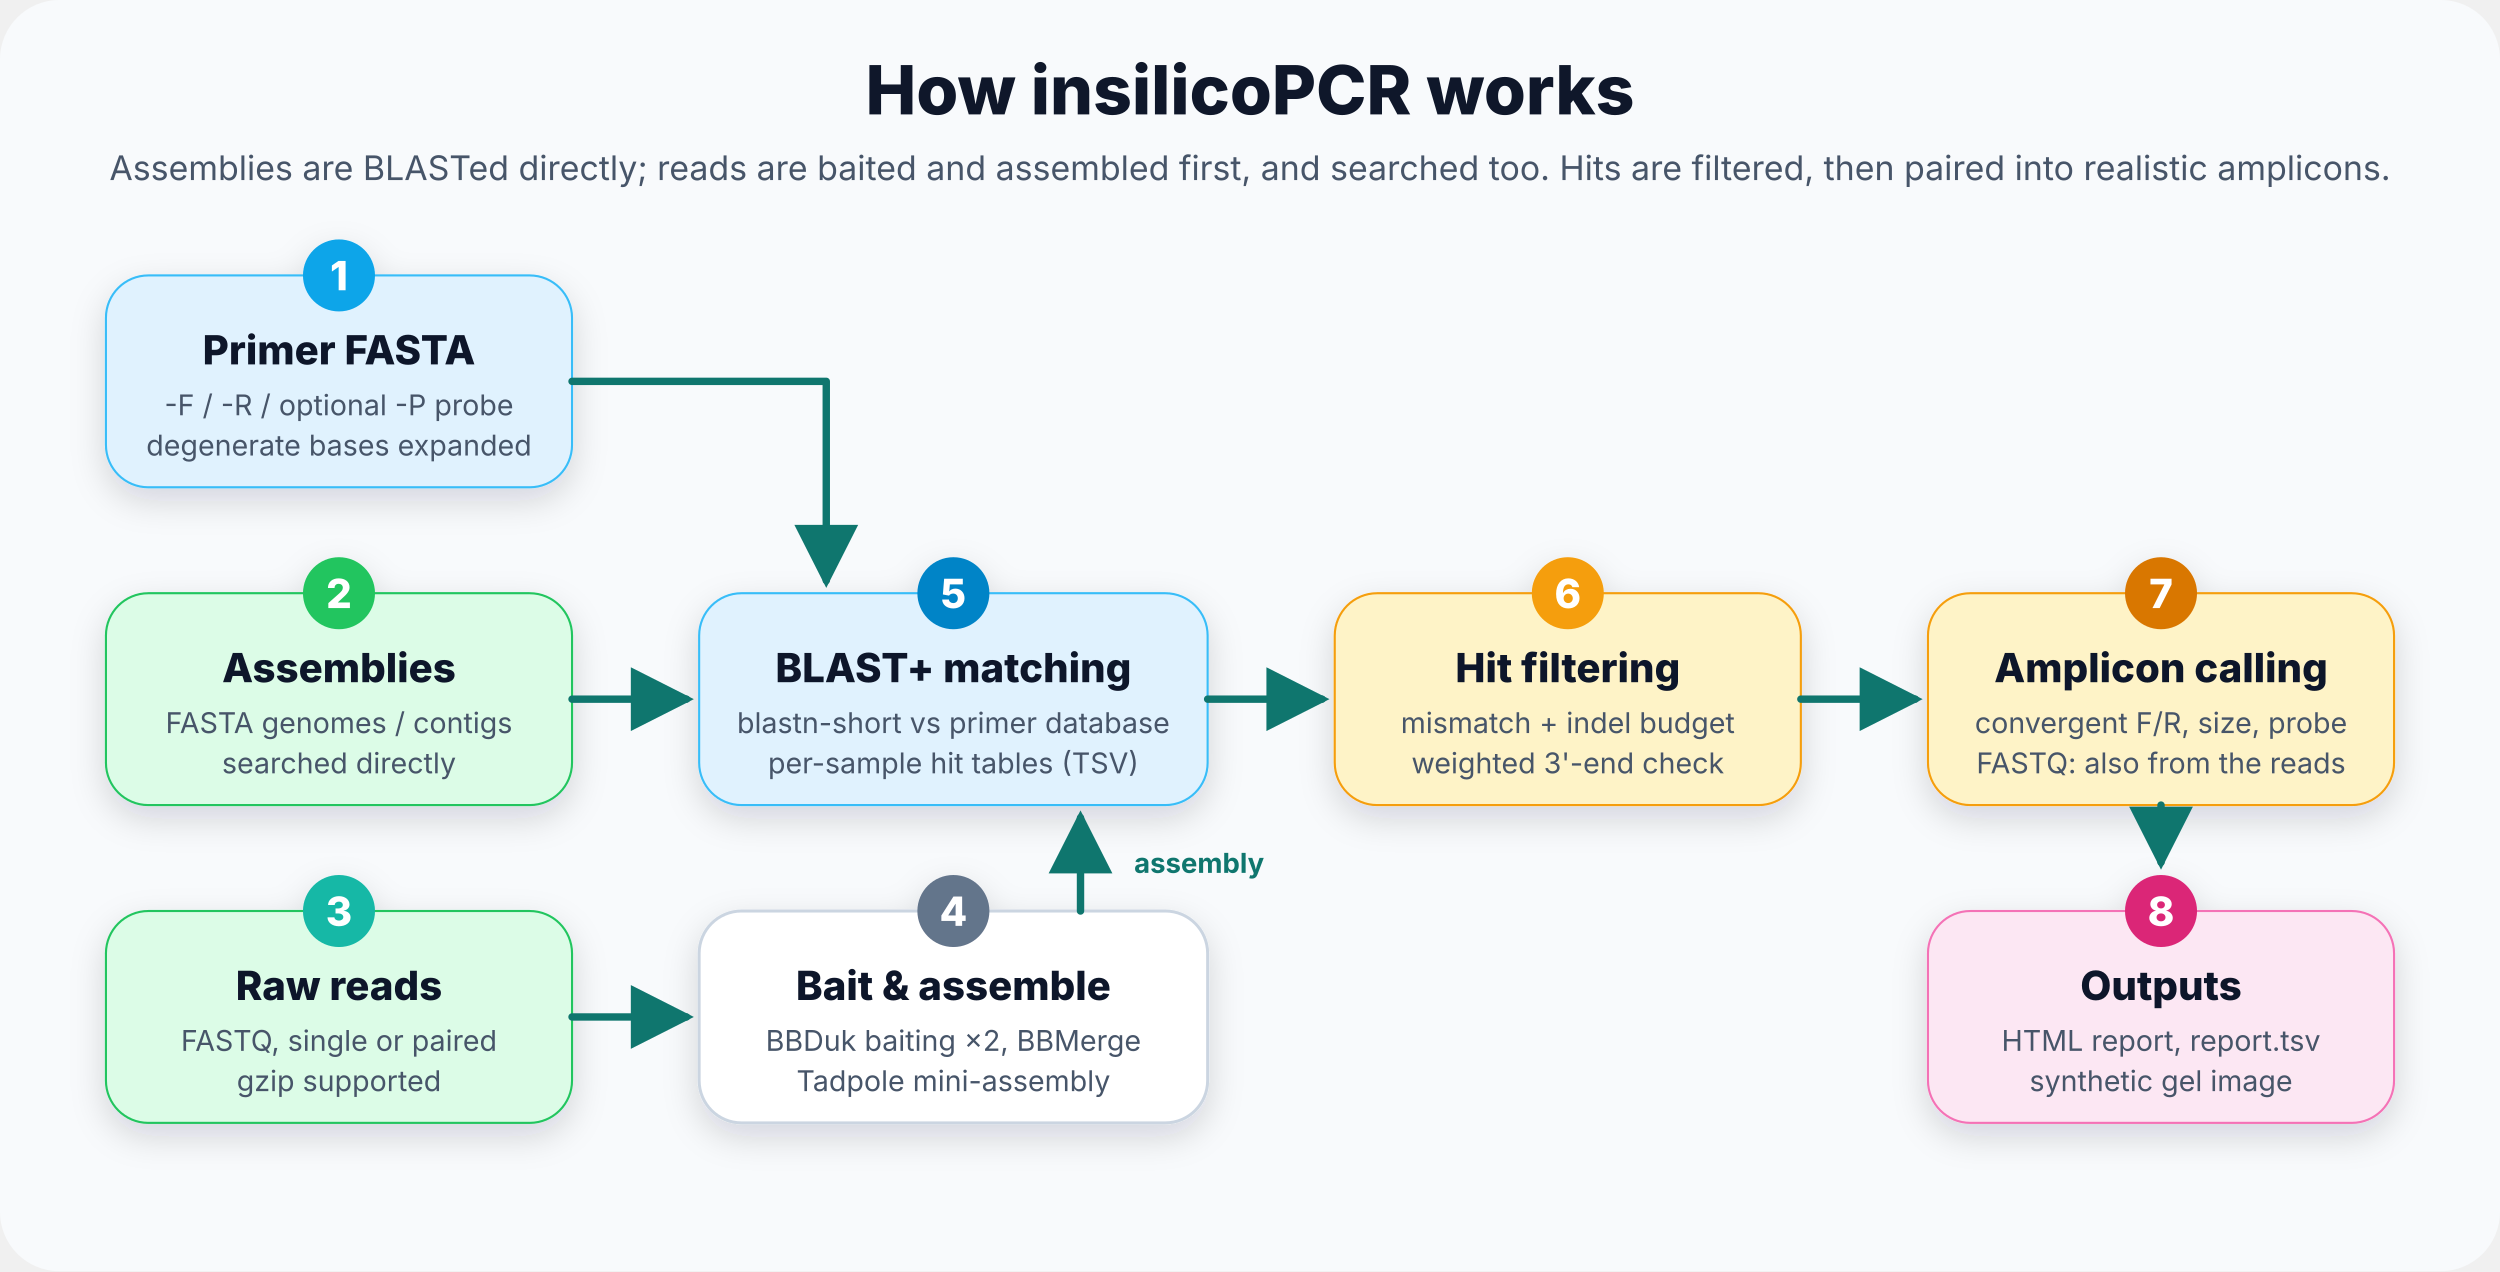
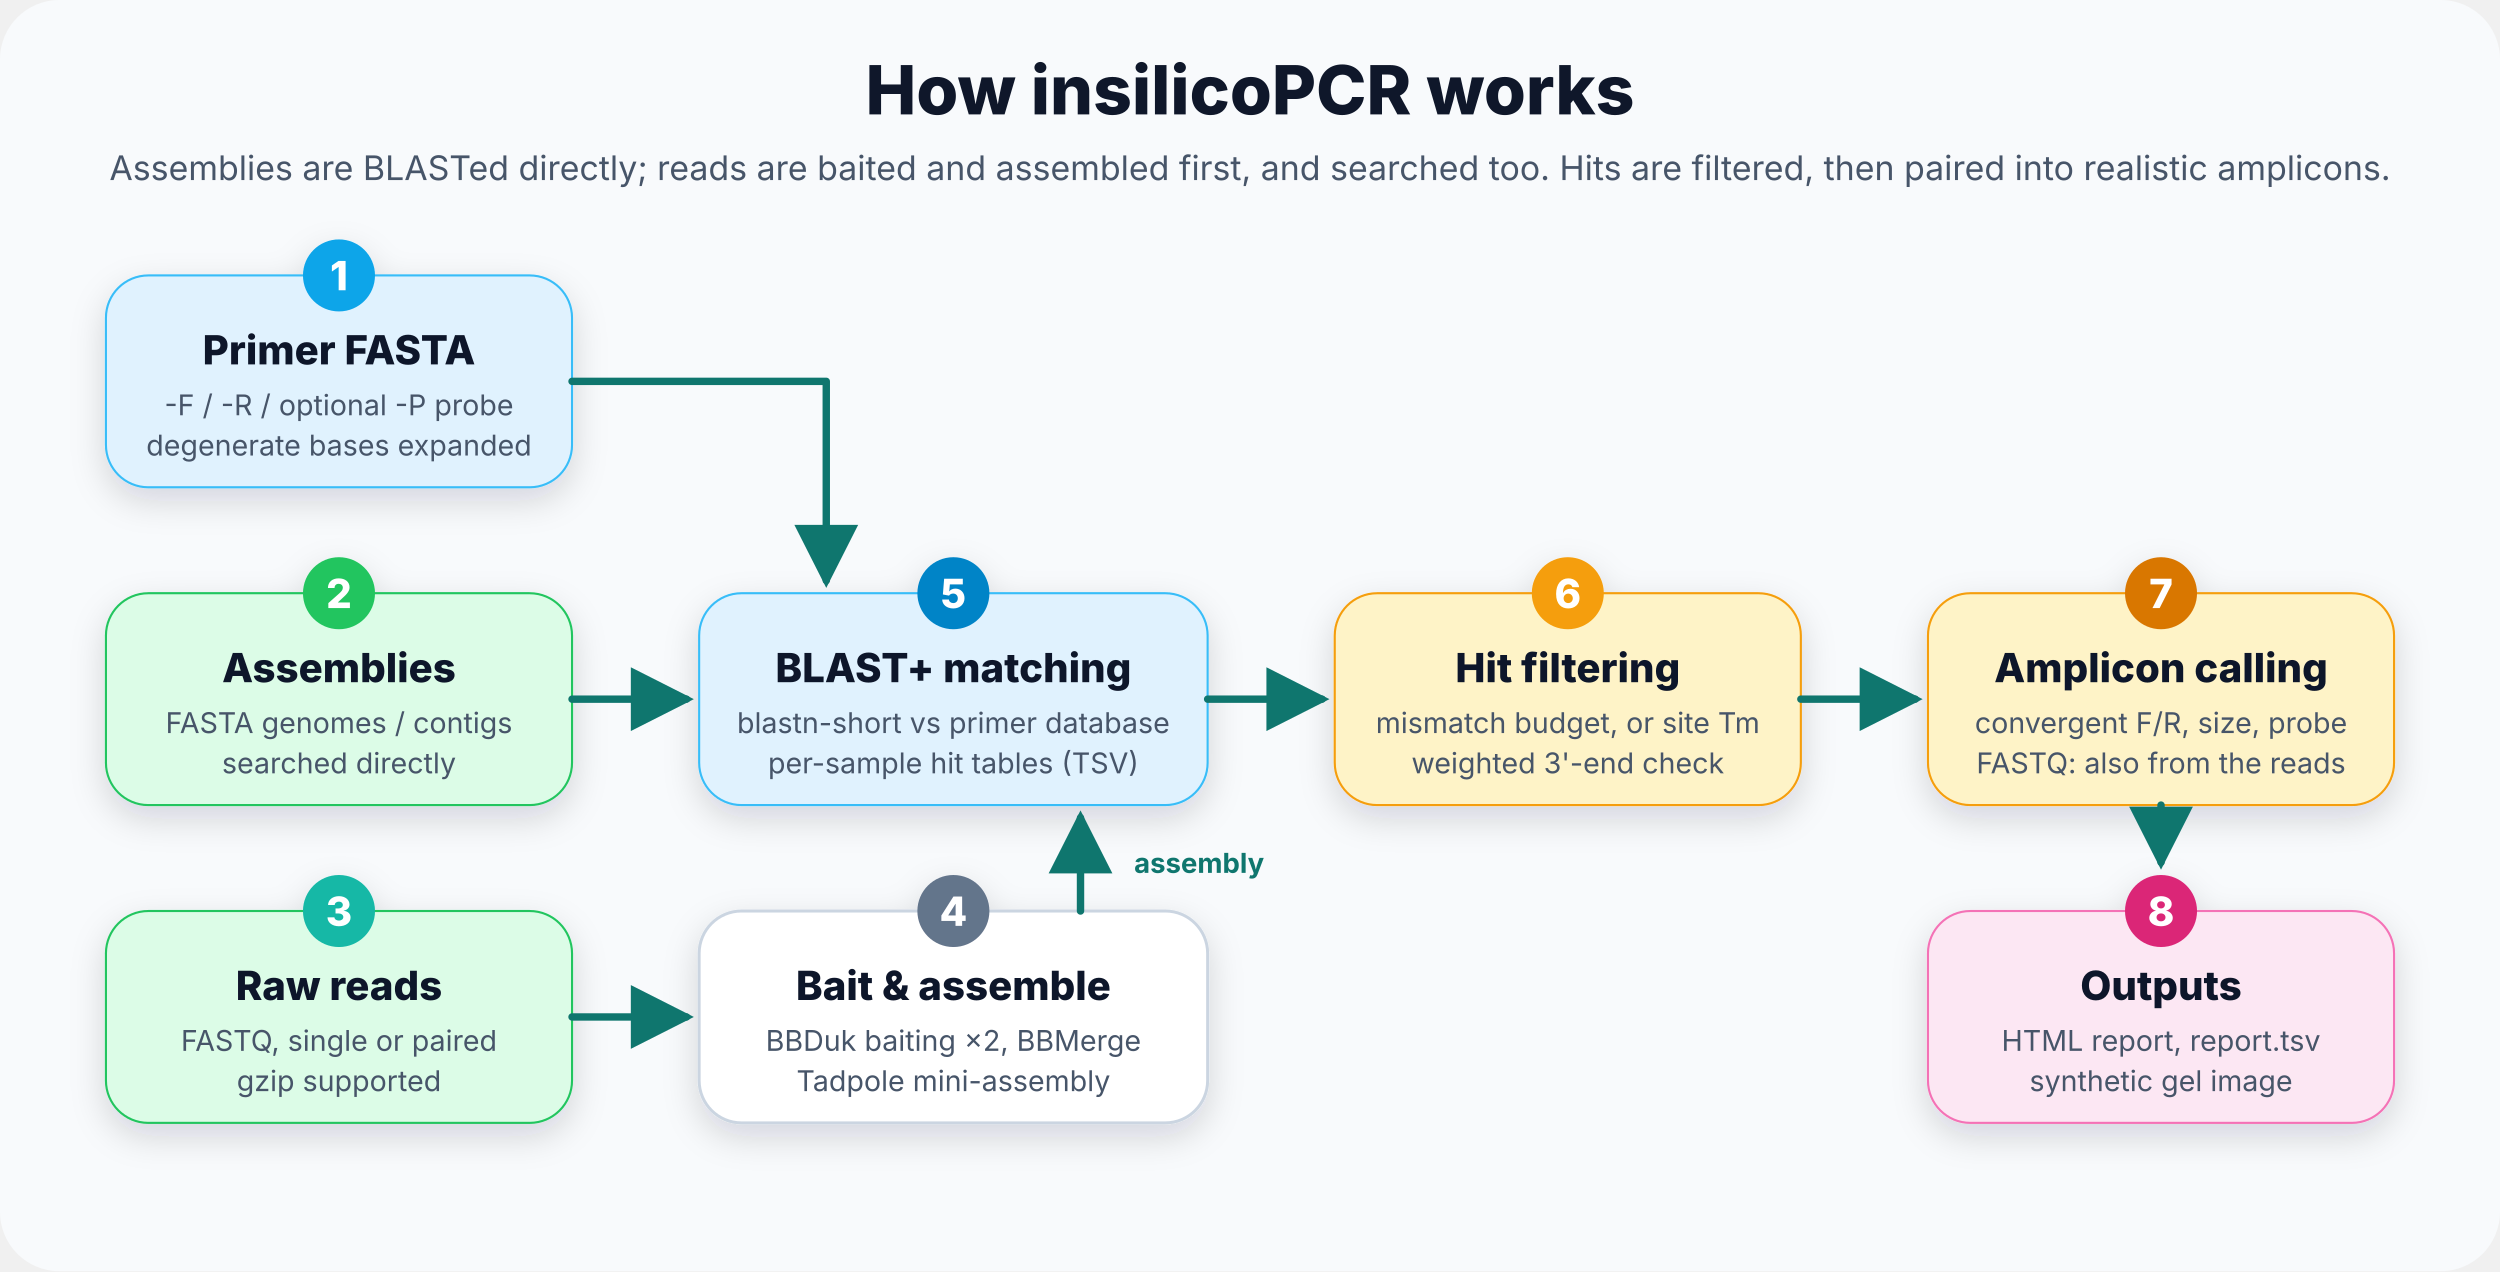
<svg xmlns="http://www.w3.org/2000/svg" width="1180" height="600" viewBox="0 0 1180 600" role="img" aria-labelledby="title desc">
  <defs>
    <filter id="shadow" x="-20%" y="-20%" width="140%" height="160%">
      <feDropShadow dx="0" dy="6" stdDeviation="8" flood-color="#0F172A" flood-opacity="0.15" />
    </filter>
    <marker id="arrow" markerWidth="11" markerHeight="11" refX="8.5" refY="5.5" orient="auto">
      <path d="M1 1.2 L9.5 5.5 L1 9.8 Z" fill="#0F766E" />
    </marker>
    <style>
      .title{font:800 32px Inter,Segoe UI,Arial,sans-serif;fill:#0F172A}
      .sub{font:16px Inter,Segoe UI,Arial,sans-serif;fill:#475569}
      .label{font:800 19px Inter,Segoe UI,Arial,sans-serif;fill:#0F172A}
      .small{font:13.5px Inter,Segoe UI,Arial,sans-serif;fill:#475569}
      .num{font:800 19px Inter,Segoe UI,Arial,sans-serif;fill:#fff}
      .edge{font:700 13px Inter,Segoe UI,Arial,sans-serif;fill:#0F766E}
      .card{fill:#fff;stroke:#CBD5E1;stroke-width:1.4}
      .blue{fill:#E0F2FE;stroke:#38BDF8}
      .green{fill:#DCFCE7;stroke:#22C55E}
      .amber{fill:#FEF3C7;stroke:#F59E0B}
      .rose{fill:#FCE7F3;stroke:#F472B6}
      .ink{stroke:#0F766E;stroke-width:3.5;fill:none;stroke-linecap:round;stroke-linejoin:round}
    </style>
  </defs>
  <rect width="1180" height="600" rx="28" fill="#F8FAFC" />
  <text x="590" y="54" text-anchor="middle" class="title">How insilicoPCR works</text>
  <text x="590" y="85" text-anchor="middle" class="sub">Assemblies are BLASTed directly; reads are baited and assembled first, and searched too. Hits are filtered, then paired into realistic amplicons.</text>
  <g text-anchor="middle">
    <g filter="url(#shadow)">
      <rect x="50" y="130" width="220" height="100" rx="20" class="blue" />
      <circle cx="160" cy="130" r="17" fill="#0EA5E9" />
      <text x="160" y="137" class="num">1</text>
      <text x="160" y="172" class="label">Primer FASTA</text>
      <text x="160" y="196" class="small">-F / -R / optional -P probe</text>
      <text x="160" y="215" class="small">degenerate bases expanded</text>
    </g>
    <g filter="url(#shadow)">
      <rect x="50" y="280" width="220" height="100" rx="20" class="green" />
      <circle cx="160" cy="280" r="17" fill="#22C55E" />
      <text x="160" y="287" class="num">2</text>
      <text x="160" y="322" class="label">Assemblies</text>
      <text x="160" y="346" class="small">FASTA genomes / contigs</text>
      <text x="160" y="365" class="small">searched directly</text>
    </g>
    <g filter="url(#shadow)">
      <rect x="50" y="430" width="220" height="100" rx="20" class="green" />
      <circle cx="160" cy="430" r="17" fill="#14B8A6" />
      <text x="160" y="437" class="num">3</text>
      <text x="160" y="472" class="label">Raw reads</text>
      <text x="160" y="496" class="small">FASTQ, single or paired</text>
      <text x="160" y="515" class="small">gzip supported</text>
    </g>
    <g filter="url(#shadow)">
      <rect x="330" y="430" width="240" height="100" rx="20" class="card" />
      <circle cx="450" cy="430" r="17" fill="#64748B" />
      <text x="450" y="437" class="num">4</text>
      <text x="450" y="472" class="label">Bait &amp; assemble</text>
      <text x="450" y="496" class="small">BBDuk baiting ×2, BBMerge</text>
      <text x="450" y="515" class="small">Tadpole mini-assembly</text>
    </g>
    <g filter="url(#shadow)">
      <rect x="330" y="280" width="240" height="100" rx="20" class="blue" />
      <circle cx="450" cy="280" r="17" fill="#0284C7" />
      <text x="450" y="287" class="num">5</text>
      <text x="450" y="322" class="label">BLAST+ matching</text>
      <text x="450" y="346" class="small">blastn-short vs primer database</text>
      <text x="450" y="365" class="small">per-sample hit tables (TSV)</text>
    </g>
    <g filter="url(#shadow)">
      <rect x="630" y="280" width="220" height="100" rx="20" class="amber" />
      <circle cx="740" cy="280" r="17" fill="#F59E0B" />
      <text x="740" y="287" class="num">6</text>
      <text x="740" y="322" class="label">Hit filtering</text>
-       <text x="740" y="346" class="small">mismatch + indel budget</text>
+       <text x="740" y="346" class="small">mismatch budget, or site Tm</text>
      <text x="740" y="365" class="small">weighted 3'-end check</text>
    </g>
    <g filter="url(#shadow)">
      <rect x="910" y="280" width="220" height="100" rx="20" class="amber" />
      <circle cx="1020" cy="280" r="17" fill="#D97706" />
      <text x="1020" y="287" class="num">7</text>
      <text x="1020" y="322" class="label">Amplicon calling</text>
      <text x="1020" y="346" class="small">convergent F/R, size, probe</text>
      <text x="1020" y="365" class="small">FASTQ: also from the reads</text>
    </g>
    <g filter="url(#shadow)">
      <rect x="910" y="430" width="220" height="100" rx="20" class="rose" />
      <circle cx="1020" cy="430" r="17" fill="#DB2777" />
      <text x="1020" y="437" class="num">8</text>
      <text x="1020" y="472" class="label">Outputs</text>
      <text x="1020" y="496" class="small">HTML report, report.tsv</text>
      <text x="1020" y="515" class="small">synthetic gel image</text>
    </g>
    <path d="M270 180 L390 180 L390 274" class="ink" marker-end="url(#arrow)" />
    <line x1="270" y1="330" x2="324" y2="330" class="ink" marker-end="url(#arrow)" />
    <line x1="270" y1="480" x2="324" y2="480" class="ink" marker-end="url(#arrow)" />
    <line x1="510" y1="430" x2="510" y2="386" class="ink" marker-end="url(#arrow)" />
    <text x="566" y="412" class="edge">assembly</text>
    <line x1="570" y1="330" x2="624" y2="330" class="ink" marker-end="url(#arrow)" />
    <line x1="850" y1="330" x2="904" y2="330" class="ink" marker-end="url(#arrow)" />
    <line x1="1020" y1="380" x2="1020" y2="407" class="ink" marker-end="url(#arrow)" />
  </g>
</svg>
